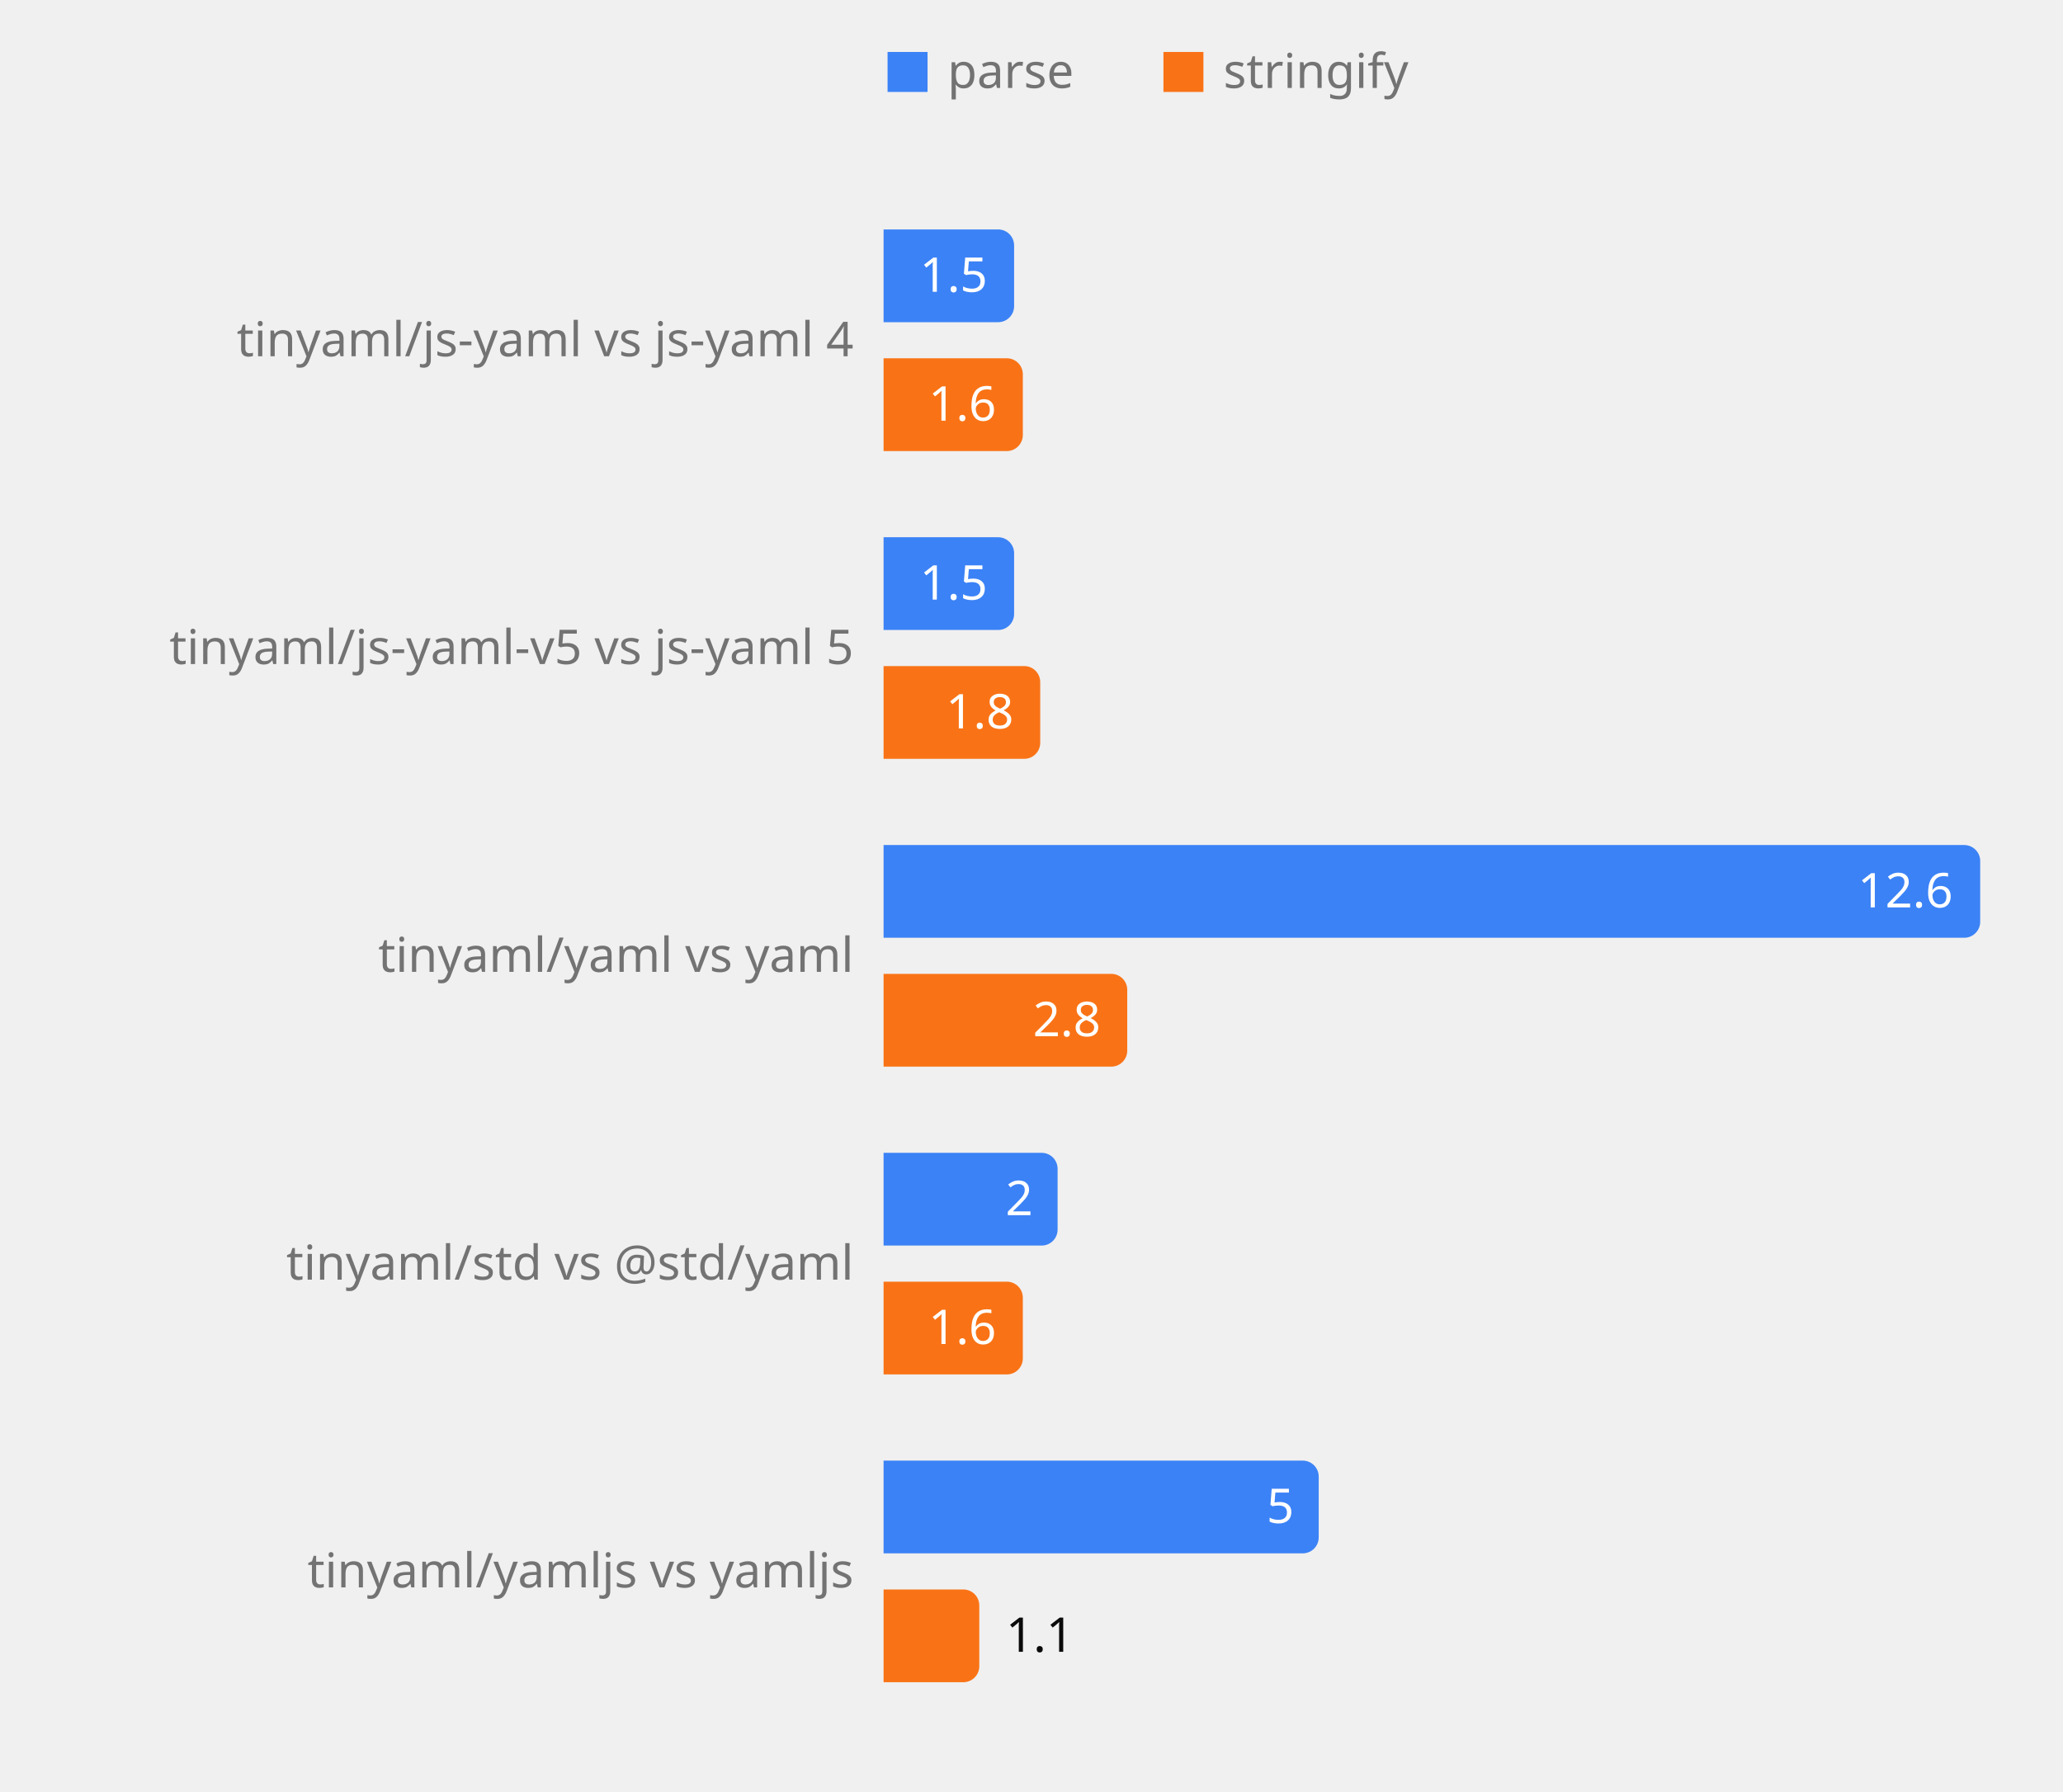
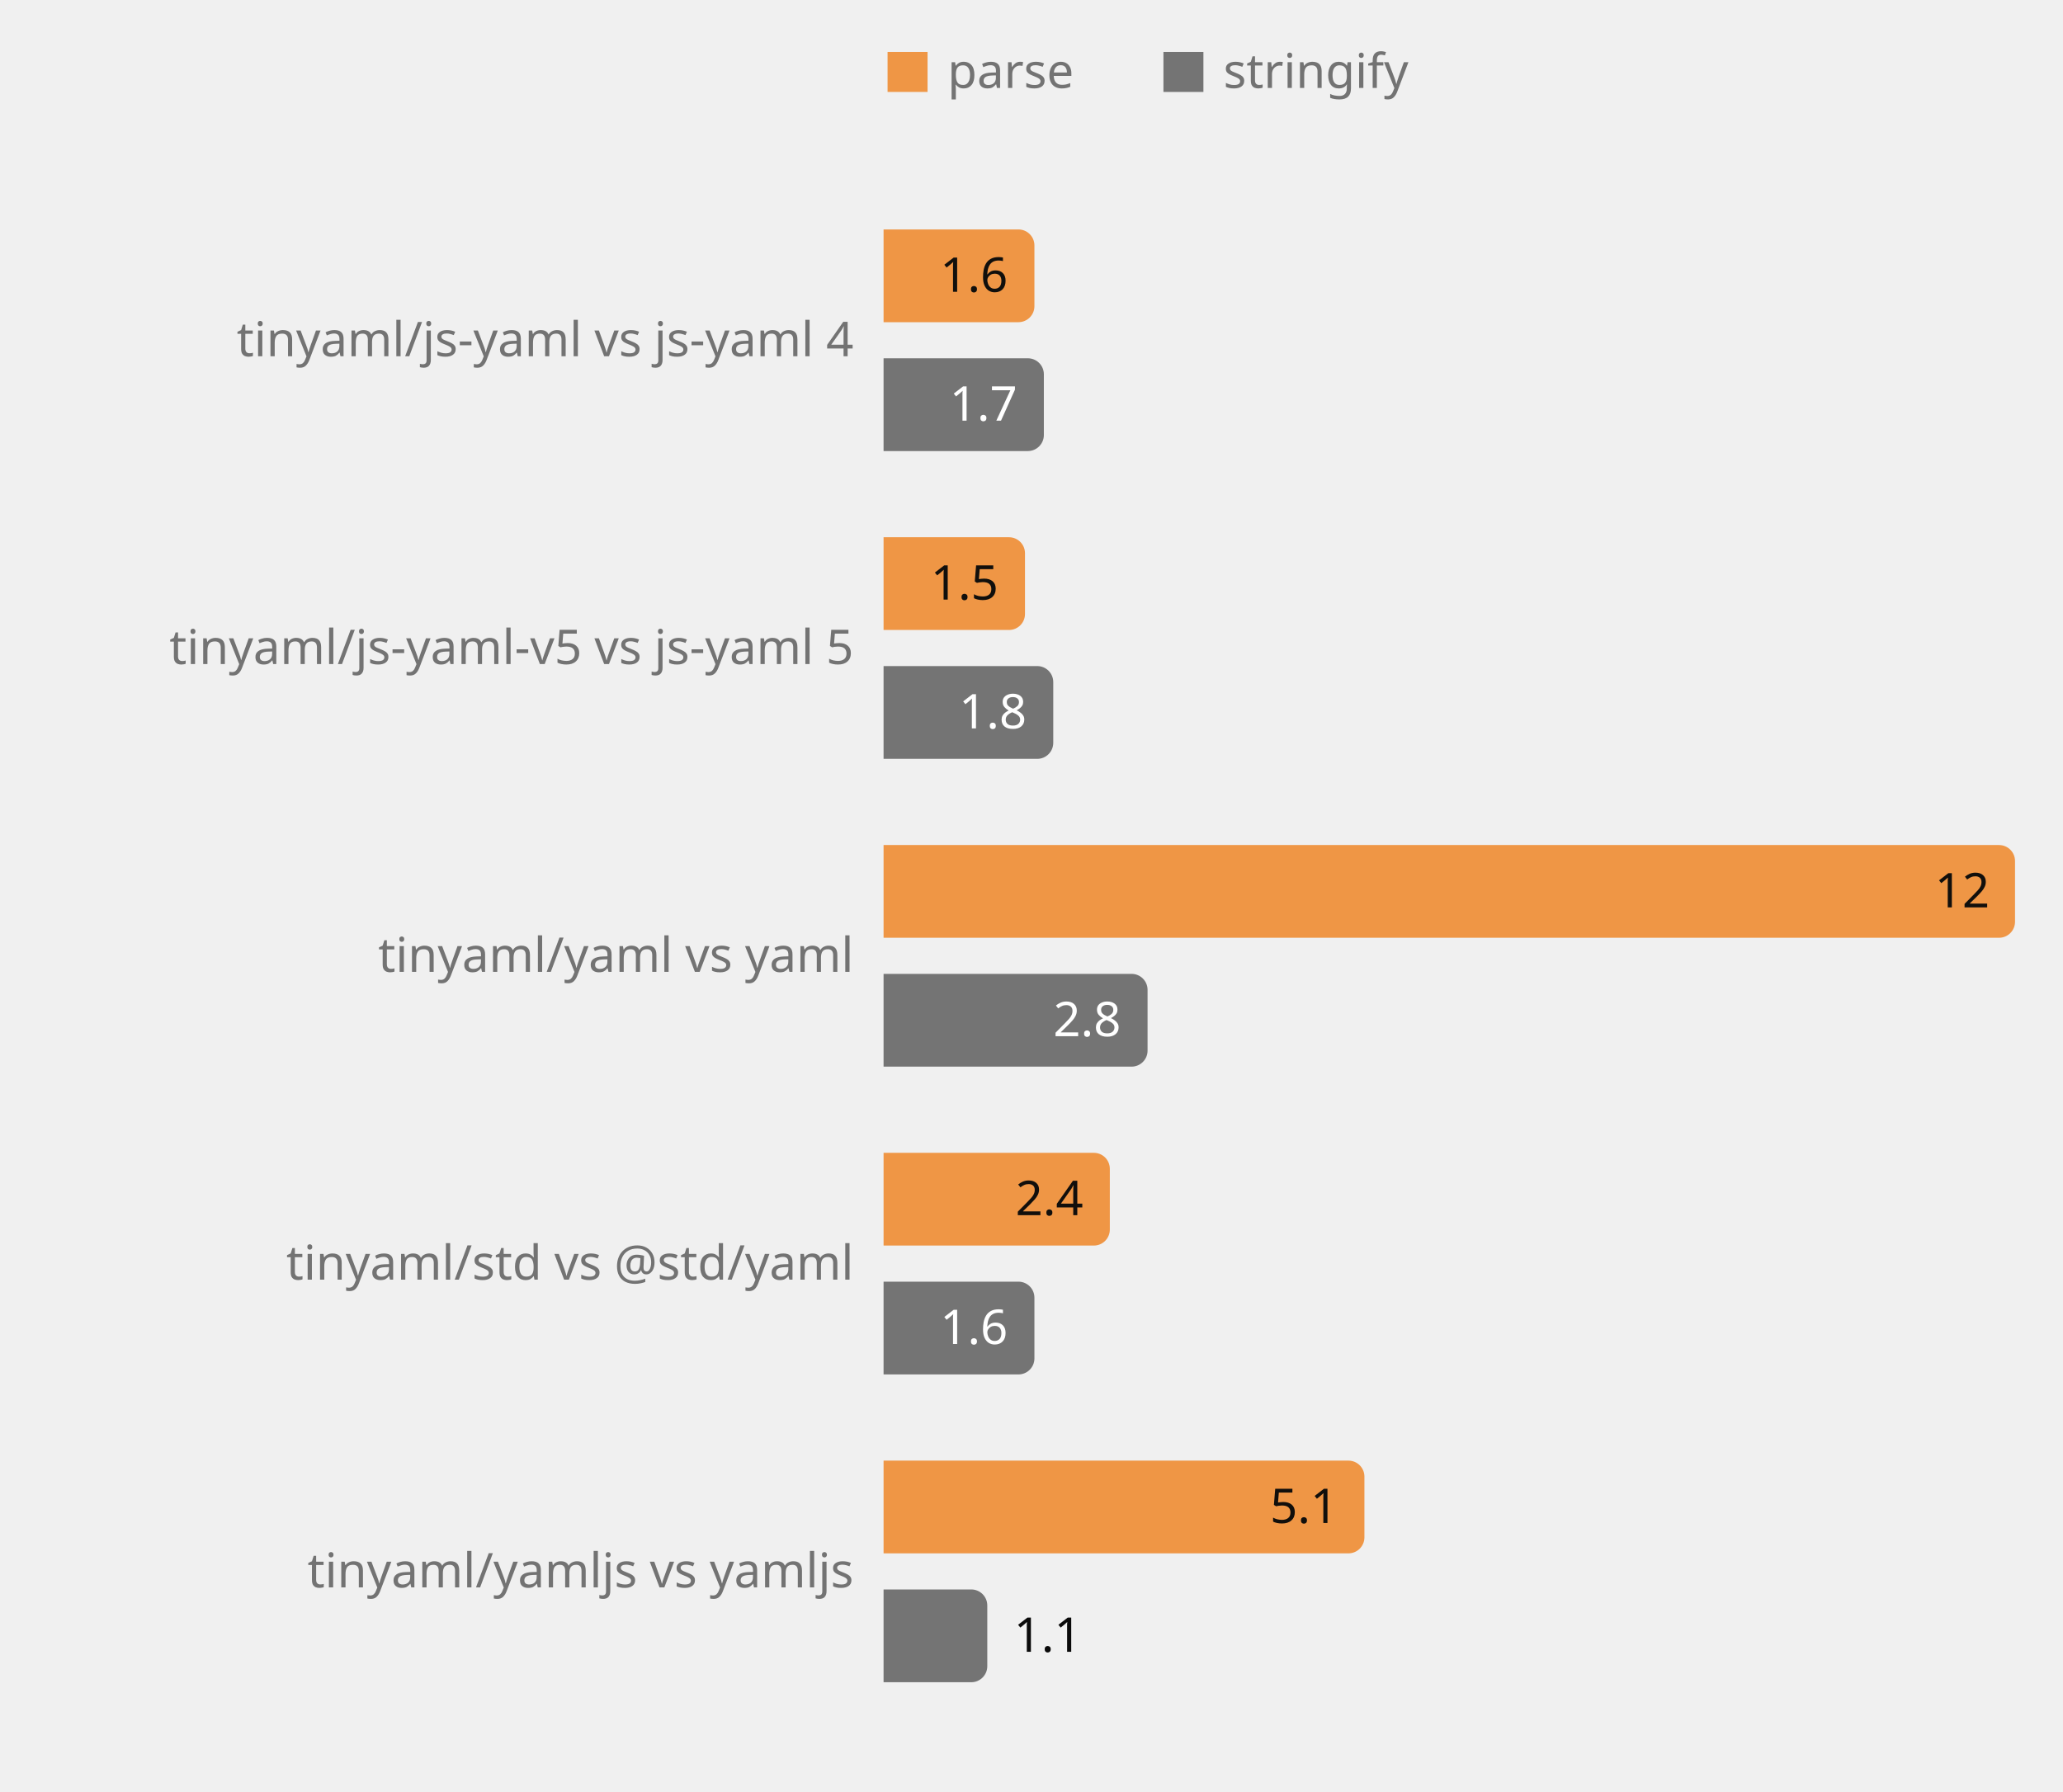
<svg xmlns="http://www.w3.org/2000/svg" role="img" aria-label="Times faster than the original, 268 KiB file" version="1.1" class="marks" width="516" height="448.24" viewBox="0 0 516 448.24">
  <g fill="none" stroke-miterlimit="4" transform="translate(221,42)">
    <g class="mark-group role-frame root">
      <g transform="translate(0,0)">
        <path class="background" d="M0,0h283v394.24h-283Z" />
        <g>
          <g class="mark-group role-axis">
            <g transform="translate(0.5,394.74)">
              <path class="background" d="M0,0h0v0h0Z" pointer-events="none" />
              <g />
            </g>
          </g>
          <g class="mark-group role-axis">
            <g transform="translate(0.5,0.5)">
              <path class="background" d="M0,0h0v0h0Z" pointer-events="none" />
              <g>
                <g class="mark-text role-axis-label" pointer-events="none">
                  <text text-anchor="end" transform="translate(-8,46.62)" font-family="sans-serif" font-size="12px" fill="#737373" opacity="1">tinyaml/js-yaml vs js-yaml 4</text>
                  <text text-anchor="end" transform="translate(-8,123.62)" font-family="sans-serif" font-size="12px" fill="#737373" opacity="1">tinyaml/js-yaml-v5 vs js-yaml 5</text>
                  <text text-anchor="end" transform="translate(-8,200.62)" font-family="sans-serif" font-size="12px" fill="#737373" opacity="1">tinyaml/yaml vs yaml</text>
                  <text text-anchor="end" transform="translate(-8,277.62)" font-family="sans-serif" font-size="12px" fill="#737373" opacity="1">tinyaml/std vs @std/yaml</text>
                  <text text-anchor="end" transform="translate(-8,354.62)" font-family="sans-serif" font-size="12px" fill="#737373" opacity="1">tinyaml/yamljs vs yamljs</text>
                </g>
              </g>
            </g>
          </g>
          <g class="mark-rect role-mark layer_0_marks">
-             <path d="M0,15.40L28.65,15.40C30.86,15.40,32.65,17.19,32.65,19.40L32.65,34.60C32.65,36.81,30.86,38.60,28.65,38.60L0,38.60C0,38.60,0,38.60,0,38.60L0,15.40C0,15.40,0,15.40,0,15.40Z" fill="#3b82f6" />
-             <path d="M0,47.63L30.83,47.63C33.03,47.63,34.83,49.42,34.83,51.63L34.83,66.84C34.83,69.04,33.03,70.84,30.83,70.84L0,70.84C0,70.84,0,70.84,0,70.84L0,47.63C0,47.63,0,47.63,0,47.63Z" fill="#f97316" />
-             <path d="M0,92.4L28.65,92.4C30.86,92.4,32.65,94.19,32.65,96.4L32.65,111.60C32.65,113.81,30.86,115.60,28.65,115.60L0,115.60C0,115.60,0,115.60,0,115.60L0,92.4C0,92.4,0,92.4,0,92.4Z" fill="#3b82f6" />
-             <path d="M0,124.63L35.18,124.63C37.39,124.63,39.18,126.42,39.18,128.63L39.18,143.84C39.18,146.04,37.39,147.84,35.18,147.84L0,147.84C0,147.84,0,147.84,0,147.84L0,124.63C0,124.63,0,124.63,0,124.63Z" fill="#f97316" />
-             <path d="M0,169.4L270.29,169.4C272.49,169.4,274.29,171.19,274.29,173.4L274.29,188.60C274.29,190.81,272.49,192.60,270.29,192.60L0,192.60C0,192.60,0,192.60,0,192.60L0,169.4C0,169.4,0,169.4,0,169.4Z" fill="#3b82f6" />
-             <path d="M0,201.63L56.95,201.63C59.16,201.63,60.95,203.42,60.95,205.63L60.95,220.84C60.95,223.04,59.16,224.84,56.95,224.84L0,224.84C0,224.84,0,224.84,0,224.84L0,201.63C0,201.63,0,201.63,0,201.63Z" fill="#f97316" />
-             <path d="M0,246.4L39.53,246.4C41.74,246.4,43.53,248.19,43.53,250.4L43.53,265.60C43.53,267.81,41.74,269.60,39.53,269.60L0,269.60C0,269.60,0,269.60,0,269.60L0,246.4C0,246.4,0,246.4,0,246.4Z" fill="#3b82f6" />
-             <path d="M0,278.63L30.83,278.63C33.03,278.63,34.83,280.42,34.83,282.63L34.83,297.84C34.83,300.04,33.03,301.84,30.83,301.84L0,301.84C0,301.84,0,301.84,0,301.84L0,278.63C0,278.63,0,278.63,0,278.63Z" fill="#f97316" />
-             <path d="M0,323.4L104.84,323.4C107.05,323.4,108.84,325.19,108.84,327.4L108.84,342.60C108.84,344.81,107.05,346.60,104.84,346.60L0,346.60C0,346.60,0,346.60,0,346.60L0,323.4C0,323.4,0,323.4,0,323.4Z" fill="#3b82f6" />
-             <path d="M0,355.63L19.94,355.63C22.15,355.63,23.94,357.42,23.94,359.63L23.94,374.84C23.94,377.04,22.15,378.84,19.94,378.84L0,378.84C0,378.84,0,378.84,0,378.84L0,355.63C0,355.63,0,355.63,0,355.63Z" fill="#f97316" />
+             <path d="M0,15.40L33.73,15.40C35.94,15.40,37.73,17.19,37.73,19.40L37.73,34.60C37.73,36.81,35.94,38.60,33.73,38.60L0,38.60C0,38.60,0,38.60,0,38.60L0,15.40C0,15.40,0,15.40,0,15.40Z" fill="#ef9645" />
+             <path d="M0,47.63L36.09,47.63C38.29,47.63,40.09,49.42,40.09,51.63L40.09,66.84C40.09,69.04,38.29,70.84,36.09,70.84L0,70.84C0,70.84,0,70.84,0,70.84L0,47.63C0,47.63,0,47.63,0,47.63Z" fill="#747474" />
+             <path d="M0,92.4L31.37,92.4C33.58,92.4,35.37,94.19,35.37,96.4L35.37,111.60C35.37,113.81,33.58,115.60,31.37,115.60L0,115.60C0,115.60,0,115.60,0,115.60L0,92.4C0,92.4,0,92.4,0,92.4Z" fill="#ef9645" />
+             <path d="M0,124.63L38.44,124.63C40.65,124.63,42.44,126.42,42.44,128.63L42.44,143.84C42.44,146.04,40.65,147.84,38.44,147.84L0,147.84C0,147.84,0,147.84,0,147.84L0,124.63C0,124.63,0,124.63,0,124.63Z" fill="#747474" />
+             <path d="M0,169.4L279,169.4C281.20,169.4,283,171.19,283,173.4L283,188.60C283,190.81,281.20,192.60,279,192.60L0,192.60C0,192.60,0,192.60,0,192.60L0,169.4C0,169.4,0,169.4,0,169.4Z" fill="#ef9645" />
+             <path d="M0,201.63L62.03,201.63C64.24,201.63,66.03,203.42,66.03,205.63L66.03,220.84C66.03,223.04,64.24,224.84,62.03,224.84L0,224.84C0,224.84,0,224.84,0,224.84L0,201.63C0,201.63,0,201.63,0,201.63Z" fill="#747474" />
+             <path d="M0,246.4L52.59,246.4C54.80,246.4,56.59,248.19,56.59,250.4L56.59,265.60C56.59,267.81,54.80,269.60,52.59,269.60L0,269.60C0,269.60,0,269.60,0,269.60L0,246.4C0,246.4,0,246.4,0,246.4Z" fill="#ef9645" />
+             <path d="M0,278.63L33.73,278.63C35.94,278.63,37.73,280.42,37.73,282.63L37.73,297.84C37.73,300.04,35.94,301.84,33.73,301.84L0,301.84C0,301.84,0,301.84,0,301.84L0,278.63C0,278.63,0,278.63,0,278.63Z" fill="#747474" />
+             <path d="M0,323.4L116.27,323.4C118.48,323.4,120.27,325.19,120.27,327.4L120.27,342.60C120.27,344.81,118.48,346.60,116.27,346.60L0,346.60C0,346.60,0,346.60,0,346.60L0,323.4C0,323.4,0,323.4,0,323.4Z" fill="#ef9645" />
+             <path d="M0,355.63L21.94,355.63C24.14,355.63,25.94,357.42,25.94,359.63L25.94,374.84C25.94,377.04,24.14,378.84,21.94,378.84L0,378.84C0,378.84,0,378.84,0,378.84L0,355.63C0,355.63,0,355.63,0,355.63Z" fill="#747474" />
          </g>
          <g class="mark-text role-mark">
-             <text text-anchor="middle" transform="translate(17.53,31.00)" font-family="sans-serif" font-size="12px" font-weight="500" fill="#ffffff">1.5</text>
-             <text text-anchor="middle" transform="translate(19.71,63.23)" font-family="sans-serif" font-size="12px" font-weight="500" fill="#ffffff">1.6</text>
-             <text text-anchor="middle" transform="translate(17.53,108.00)" font-family="sans-serif" font-size="12px" font-weight="500" fill="#ffffff">1.5</text>
-             <text text-anchor="middle" transform="translate(24.06,140.23)" font-family="sans-serif" font-size="12px" font-weight="500" fill="#ffffff">1.8</text>
-             <text text-anchor="middle" transform="translate(255.57,185.00)" font-family="sans-serif" font-size="12px" font-weight="500" fill="#ffffff">12.6</text>
-             <text text-anchor="middle" transform="translate(45.83,217.23)" font-family="sans-serif" font-size="12px" font-weight="500" fill="#ffffff">2.8</text>
-             <text text-anchor="middle" transform="translate(33.93,262.00)" font-family="sans-serif" font-size="12px" font-weight="500" fill="#ffffff">2</text>
-             <text text-anchor="middle" transform="translate(19.71,294.23)" font-family="sans-serif" font-size="12px" font-weight="500" fill="#ffffff">1.6</text>
-             <text text-anchor="middle" transform="translate(99.24,339.00)" font-family="sans-serif" font-size="12px" font-weight="500" fill="#ffffff">5</text>
-             <text text-anchor="middle" transform="translate(39.06,371.23)" font-family="sans-serif" font-size="12px" font-weight="500" fill="#0a0a0a">1.1</text>
+             <text text-anchor="middle" transform="translate(22.61,31.00)" font-family="sans-serif" font-size="12px" font-weight="500" fill="#110f0c">1.6</text>
+             <text text-anchor="middle" transform="translate(24.97,63.23)" font-family="sans-serif" font-size="12px" font-weight="500" fill="#ffffff">1.7</text>
+             <text text-anchor="middle" transform="translate(20.25,108.00)" font-family="sans-serif" font-size="12px" font-weight="500" fill="#110f0c">1.5</text>
+             <text text-anchor="middle" transform="translate(27.32,140.23)" font-family="sans-serif" font-size="12px" font-weight="500" fill="#ffffff">1.8</text>
+             <text text-anchor="middle" transform="translate(269.8,185.00)" font-family="sans-serif" font-size="12px" font-weight="500" fill="#110f0c">12</text>
+             <text text-anchor="middle" transform="translate(50.91,217.23)" font-family="sans-serif" font-size="12px" font-weight="500" fill="#ffffff">2.8</text>
+             <text text-anchor="middle" transform="translate(41.47,262.00)" font-family="sans-serif" font-size="12px" font-weight="500" fill="#110f0c">2.4</text>
+             <text text-anchor="middle" transform="translate(22.61,294.23)" font-family="sans-serif" font-size="12px" font-weight="500" fill="#ffffff">1.6</text>
+             <text text-anchor="middle" transform="translate(105.15,339.00)" font-family="sans-serif" font-size="12px" font-weight="500" fill="#110f0c">5.1</text>
+             <text text-anchor="middle" transform="translate(41.06,371.23)" font-family="sans-serif" font-size="12px" font-weight="500" fill="#0a0a0a">1.1</text>
          </g>
          <g class="mark-group role-legend">
            <g transform="translate(0,-30)">
              <path class="background" d="M0,0h135v12h-135Z" pointer-events="none" />
              <g>
                <g class="mark-group role-legend-entry">
                  <g transform="translate(0,0)">
                    <path class="background" d="M0,0h0v0h0Z" pointer-events="none" />
                    <g>
                      <g class="mark-group role-scope">
                        <g transform="translate(0,0)">
                          <path class="background" d="M0,0h48.64v12h-48.64Z" pointer-events="none" opacity="1" />
                          <g>
                            <g class="mark-symbol role-legend-symbol" pointer-events="none">
-                               <path transform="translate(6,6)" d="M-5,-5h10v10h-10Z" fill="#3b82f6" stroke-width="1.5" opacity="1" />
+                               <path transform="translate(6,6)" d="M-5,-5h10v10h-10Z" fill="#ef9645" stroke-width="1.5" opacity="1" />
                            </g>
                            <g class="mark-text role-legend-label" pointer-events="none">
                              <text text-anchor="start" transform="translate(16,10)" font-family="sans-serif" font-size="12px" fill="#737373" opacity="1">parse</text>
                            </g>
                          </g>
                        </g>
                        <g transform="translate(69,0)">
                          <path class="background" d="M0,0h65.91v12h-65.91Z" pointer-events="none" opacity="1" />
                          <g>
                            <g class="mark-symbol role-legend-symbol" pointer-events="none">
-                               <path transform="translate(6,6)" d="M-5,-5h10v10h-10Z" fill="#f97316" stroke-width="1.5" opacity="1" />
+                               <path transform="translate(6,6)" d="M-5,-5h10v10h-10Z" fill="#747474" stroke-width="1.5" opacity="1" />
                            </g>
                            <g class="mark-text role-legend-label" pointer-events="none">
                              <text text-anchor="start" transform="translate(16,10)" font-family="sans-serif" font-size="12px" fill="#737373" opacity="1">stringify</text>
                            </g>
                          </g>
                        </g>
                      </g>
                    </g>
                  </g>
                </g>
              </g>
            </g>
          </g>
        </g>
      </g>
    </g>
  </g>
</svg>
